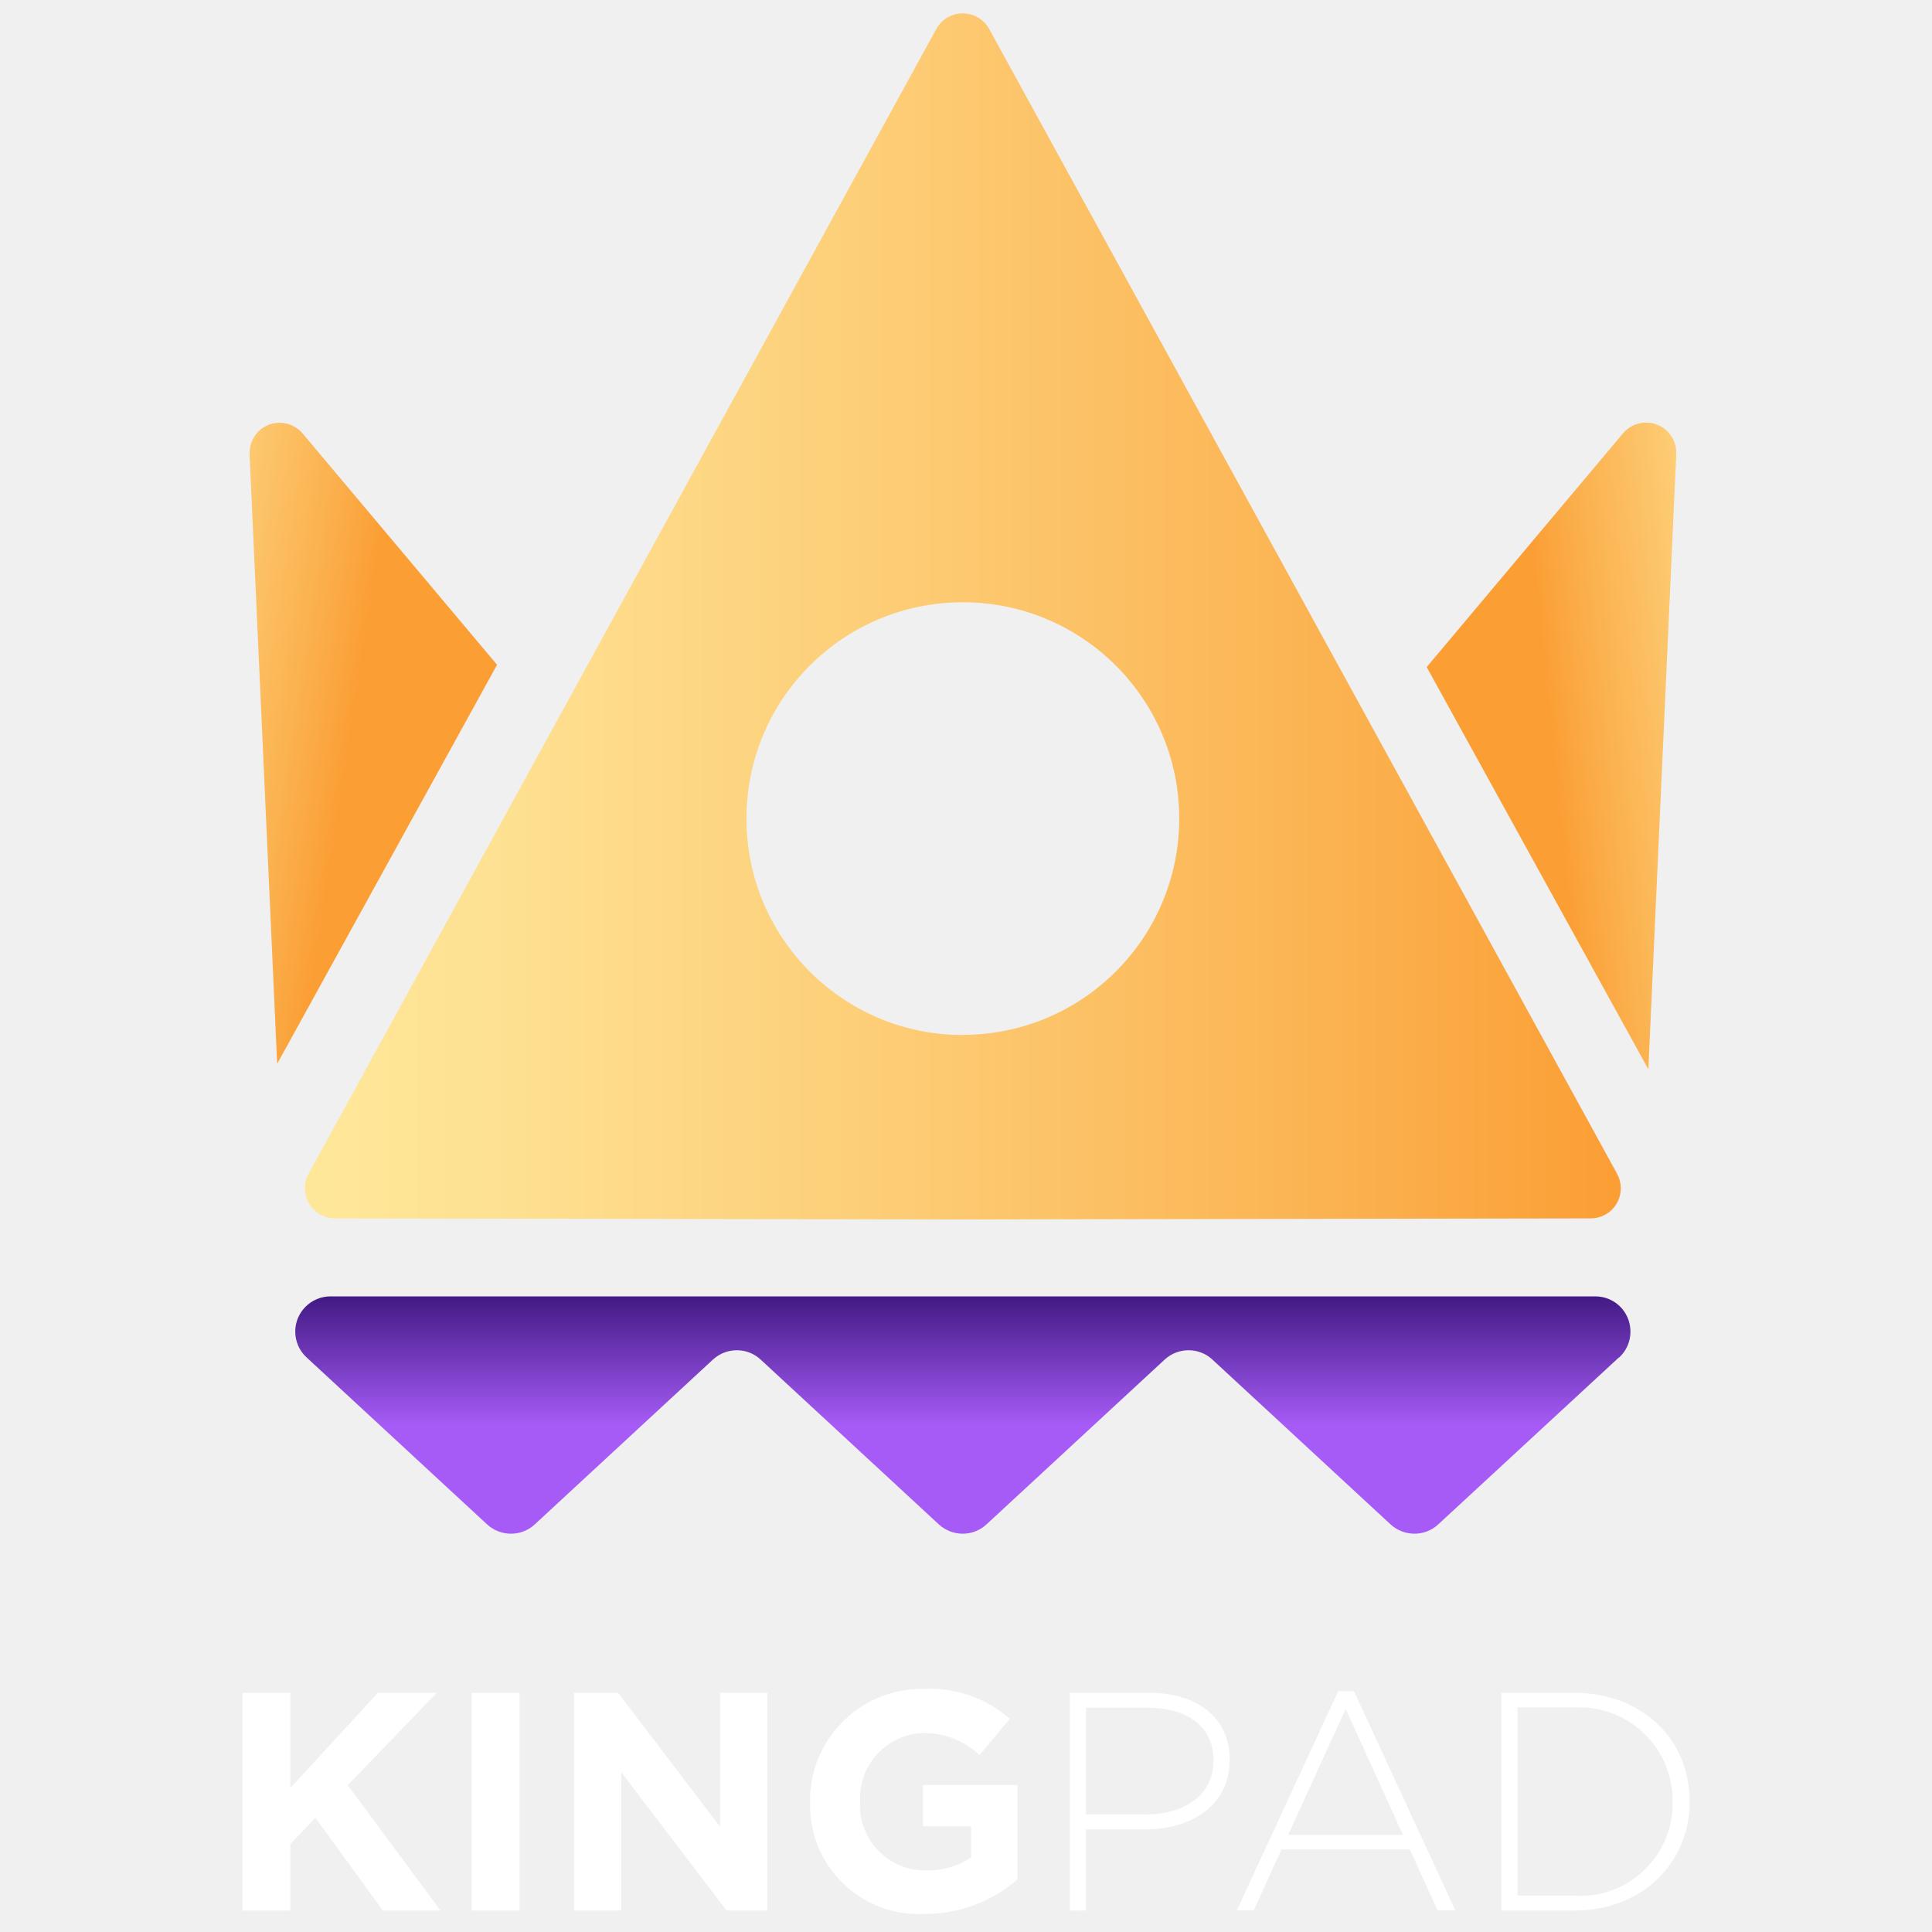
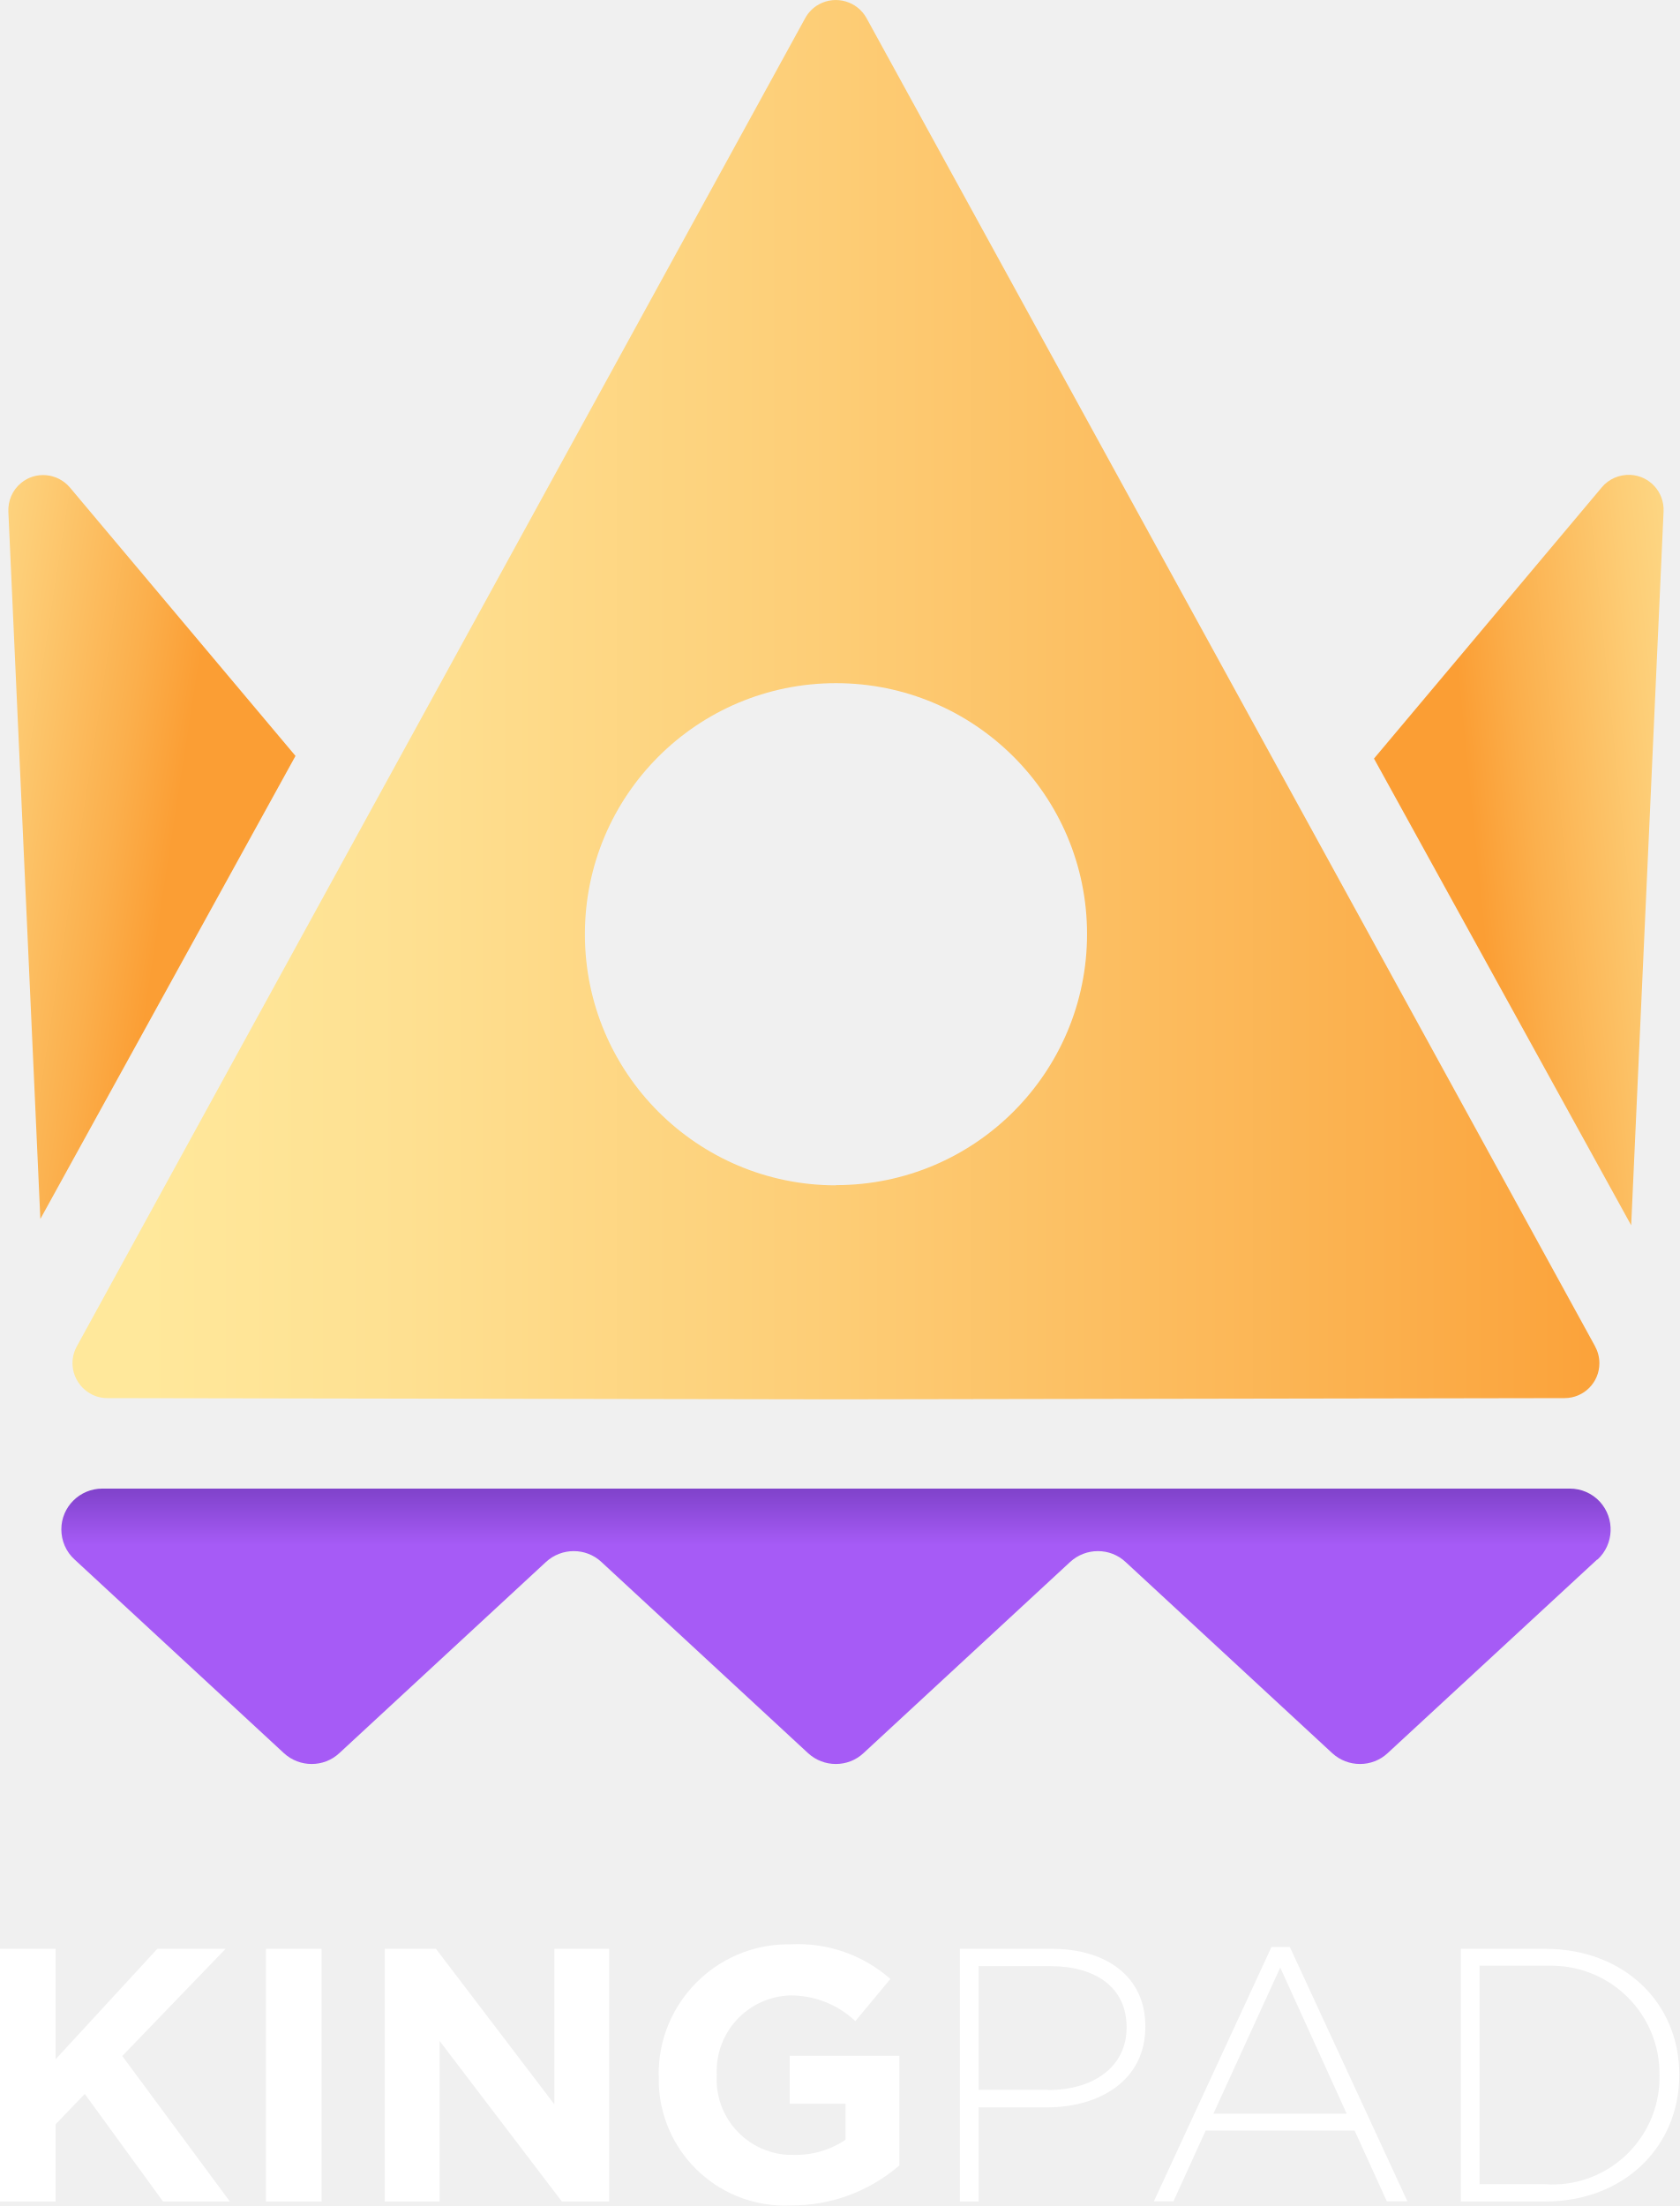
- <svg xmlns="http://www.w3.org/2000/svg" xmlns:xlink="http://www.w3.org/1999/xlink" id="Layer_1" viewBox="0 0 110 110">
+ <svg xmlns="http://www.w3.org/2000/svg" xmlns:xlink="http://www.w3.org/1999/xlink" id="Layer_2" data-name="Layer 2" viewBox="0 0 82.4 108.24">
  <defs>
-     <style>.cls-1{fill:url(#linear-gradient);}.cls-2{fill:#fff;}.cls-3{fill:url(#linear-gradient-3);}.cls-4{fill:url(#linear-gradient-4);}.cls-5{fill:url(#linear-gradient-2);}</style>
-     <linearGradient id="linear-gradient" x1="61.05" y1="168.26" x2="62.08" y2="167.85" gradientTransform="translate(-855.37 6172.97) scale(14.09 -36.5)" gradientUnits="userSpaceOnUse">
+     <style>
+       .cls-1 {
+         fill: url(#linear-gradient);
+       }
+ 
+       .cls-2 {
+         fill: #fff;
+       }
+ 
+       .cls-3 {
+         fill: url(#linear-gradient-3);
+       }
+ 
+       .cls-4 {
+         fill: url(#linear-gradient-4);
+       }
+ 
+       .cls-5 {
+         fill: url(#linear-gradient-2);
+       }
+     </style>
+     <linearGradient id="linear-gradient" x1="-699.92" y1="-694.24" x2="-698.89" y2="-694.65" gradientTransform="translate(9855.71 -25312.28) scale(14.09 -36.5)" gradientUnits="userSpaceOnUse">
      <stop offset="0" stop-color="#ffe89b" />
      <stop offset=".17" stop-color="#fee091" />
      <stop offset=".45" stop-color="#fdcd76" />
      <stop offset=".82" stop-color="#fbaf4c" />
      <stop offset="1" stop-color="#fb9e34" />
    </linearGradient>
-     <linearGradient id="linear-gradient-2" x1="63.3" y1="168.2" x2="62.24" y2="167.92" gradientTransform="translate(-795.88 6229.63) scale(14.21 -36.83)" xlink:href="#linear-gradient" />
-     <linearGradient id="linear-gradient-3" x1="65.19" y1="171.48" x2="66.19" y2="171.48" gradientTransform="translate(-4867.07 11808.72) scale(74.92 -68.66)" xlink:href="#linear-gradient" />
-     <linearGradient id="linear-gradient-4" x1="65.7" y1="155.71" x2="65.7" y2="155.11" gradientTransform="translate(-4940.11 2176.68) scale(76.02 -13.51)" gradientUnits="userSpaceOnUse">
+     <linearGradient id="linear-gradient-2" x1="-697.8" y1="-694.05" x2="-698.86" y2="-694.33" gradientTransform="translate(10003.81 -25523.84) scale(14.21 -36.83)" xlink:href="#linear-gradient" />
+     <linearGradient id="linear-gradient-3" x1="-708.76" y1="-677.27" x2="-707.76" y2="-677.27" gradientTransform="translate(53107.22 -46465.4) scale(74.92 -68.66)" xlink:href="#linear-gradient" />
+     <linearGradient id="linear-gradient-4" x1="-708.29" y1="-756.72" x2="-708.29" y2="-757.31" gradientTransform="translate(53887.58 -10155.45) scale(76.02 -13.51)" gradientUnits="userSpaceOnUse">
      <stop offset="0" stop-color="#371378" />
      <stop offset="1" stop-color="#a65bf6" />
    </linearGradient>
  </defs>
-   <g id="Layer_1-3">
-     <g id="Group_29789">
-       <g id="Group_29787">
-         <path id="Path_30349" class="cls-2" d="M13.8,96.38h2.73v5.42l4.99-5.42h3.35l-5.07,5.26,5.28,7.14h-3.28l-3.84-5.28-1.43,1.49v3.79h-2.72v-12.4h0Z" />
-         <path id="Path_30350" class="cls-2" d="M26.85,96.38h2.73v12.4h-2.73v-12.4Z" />
-         <path id="Path_30351" class="cls-2" d="M32.68,96.38h2.51l5.81,7.63v-7.63h2.69v12.4h-2.32l-6-7.88v7.88h-2.69v-12.4h0Z" />
-         <path id="Path_30352" class="cls-2" d="M46.12,102.61v-.04c-.03-3.51,2.8-6.38,6.31-6.41,.06,0,.13,0,.19,0,1.78-.09,3.53,.52,4.87,1.7l-1.72,2.07c-.87-.83-2.04-1.28-3.24-1.26-2.05,.09-3.64,1.81-3.56,3.86v.04c-.12,2.05,1.44,3.8,3.49,3.92,.09,0,.18,0,.26,0,.91,.03,1.81-.23,2.57-.74v-1.77h-2.74v-2.35h5.38v5.38c-1.47,1.27-3.35,1.97-5.29,1.96-3.42,.18-6.33-2.44-6.51-5.86,0-.17-.01-.34,0-.52h0Z" />
-         <path id="Path_30353" class="cls-2" d="M60.91,96.38h4.5c2.73,0,4.6,1.4,4.6,3.79v.04c0,2.62-2.23,3.95-4.83,3.95h-3.35v4.62h-.92v-12.4h0Zm4.32,6.93c2.3,0,3.86-1.19,3.86-3.05v-.04c0-1.96-1.54-2.99-3.75-2.99h-3.51v6.07h3.4Z" />
-         <path id="Path_30354" class="cls-2" d="M76.2,96.29h.89l5.77,12.48h-1.01l-1.58-3.47h-7.31l-1.58,3.47h-.96l5.77-12.48h0Zm3.68,8.18l-3.26-7.17-3.28,7.17h6.53Z" />
-         <path id="Path_30355" class="cls-2" d="M85.48,96.38h4.13c3.9,0,6.59,2.67,6.59,6.16v.04c0,3.49-2.69,6.2-6.59,6.2h-4.13v-12.4Zm.92,.85v10.7h3.2c2.9,.21,5.41-1.98,5.62-4.88,.01-.15,.01-.29,.01-.44v-.04c.03-2.93-2.32-5.33-5.26-5.36-.13,0-.25,0-.38,0h-3.2Z" />
+   <g id="svg2575">
+     <g id="Layer_1-3" data-name="Layer 1-3">
+       <g id="Group_29789" data-name="Group 29789">
+         <g id="Group_29787" data-name="Group 29787">
+           <path id="Path_30349" data-name="Path 30349" class="cls-2" d="M0,95.62H2.73v5.42l4.99-5.42h3.35l-5.07,5.26,5.28,7.14h-3.28l-3.84-5.28-1.43,1.49v3.79H0v-12.4H0Z" />
+           <path id="Path_30350" data-name="Path 30350" class="cls-2" d="M13.05,95.62h2.73v12.4h-2.73v-12.4Z" />
+           <path id="Path_30351" data-name="Path 30351" class="cls-2" d="M18.88,95.62h2.51l5.81,7.63v-7.63h2.69v12.4h-2.32l-6-7.88v7.88h-2.69v-12.4h0Z" />
+           <path id="Path_30352" data-name="Path 30352" class="cls-2" d="M32.32,101.85v-.04c-.03-3.51,2.8-6.38,6.31-6.41,.06,0,.13,0,.19,0,1.78-.09,3.53,.52,4.87,1.7l-1.72,2.07c-.87-.83-2.04-1.28-3.24-1.26-2.05,.09-3.64,1.81-3.56,3.86v.04c-.12,2.05,1.44,3.8,3.49,3.92,.09,0,.18,0,.26,0,.91,.03,1.81-.23,2.57-.74v-1.77h-2.74v-2.35h5.38v5.38c-1.47,1.27-3.35,1.97-5.29,1.96-3.42,.18-6.33-2.44-6.51-5.86,0-.17-.01-.34,0-.52h0Z" />
+           <path id="Path_30353" data-name="Path 30353" class="cls-2" d="M47.1,95.62h4.5c2.73,0,4.6,1.4,4.6,3.79v.04c0,2.62-2.23,3.95-4.83,3.95h-3.35v4.62h-.92v-12.4h0Zm4.32,6.93c2.3,0,3.86-1.19,3.86-3.05v-.04c0-1.96-1.54-2.99-3.75-2.99h-3.51v6.07h3.4Z" />
+           <path id="Path_30354" data-name="Path 30354" class="cls-2" d="M62.4,95.53h.89l5.77,12.48h-1.01l-1.58-3.47h-7.31l-1.58,3.47h-.96l5.77-12.48h0Zm3.68,8.18l-3.26-7.17-3.28,7.17h6.53Z" />
+           <path id="Path_30355" data-name="Path 30355" class="cls-2" d="M71.68,95.62h4.13c3.9,0,6.59,2.67,6.59,6.16v.04c0,3.49-2.69,6.2-6.59,6.2h-4.13v-12.4Zm.92,.85v10.7h3.2c2.9,.21,5.41-1.98,5.62-4.88,.01-.15,.01-.29,.01-.44v-.04c.03-2.93-2.32-5.33-5.26-5.36-.13,0-.25,0-.38,0h-3.2Z" />
+         </g>
+         <g id="Group_29788" data-name="Group 29788">
+           <path id="Path_30356" data-name="Path 30356" class="cls-1" d="M14.5,37.09L3.43,23.92c-.61-.72-1.69-.82-2.41-.21-.41,.34-.63,.86-.61,1.39L1.98,59.81l12.52-22.72h0Z" />
+           <path id="Path_30357" data-name="Path 30357" class="cls-5" d="M80.04,60.13l1.59-35.04c.04-.95-.69-1.75-1.64-1.79-.53-.02-1.05,.2-1.39,.61l-11.18,13.31,12.62,22.9Z" />
+         </g>
+         <path id="Path_30358" data-name="Path 30358" class="cls-3" d="M78.27,66.06L42.52,.89c-.46-.83-1.5-1.13-2.33-.68-.29,.16-.52,.39-.68,.68L3.77,66.06c-.46,.83-.15,1.87,.68,2.33,.25,.14,.53,.21,.82,.21l35.75,.06,35.75-.06c.95,0,1.71-.77,1.71-1.71,0-.29-.07-.57-.21-.82h0Zm-37.25-7.9c-6.8,0-12.32-5.51-12.32-12.32s5.51-12.32,12.32-12.32c6.8,0,12.32,5.51,12.32,12.31,0,6.8-5.51,12.32-12.32,12.32h0Z" />
+         <path id="Path_30359" data-name="Path 30359" class="cls-4" d="M78.39,76.52c.81-.75,.86-2.02,.11-2.84-.38-.41-.91-.64-1.47-.64H5.02c-1.11,0-2.01,.9-2.01,2,0,.56,.23,1.1,.65,1.48l10.27,9.5c.77,.71,1.96,.71,2.72,0l10.14-9.38c.77-.71,1.96-.71,2.72,0l10.14,9.38c.77,.71,1.96,.71,2.72,0l10.14-9.38c.77-.71,1.96-.71,2.72,0l10.14,9.38c.77,.71,1.96,.71,2.72,0l10.28-9.5h0Z" />
      </g>
-       <g id="Group_29788">
-         <path id="Path_30356" class="cls-1" d="M28.3,37.85l-11.07-13.17c-.61-.72-1.69-.82-2.41-.21-.41,.34-.63,.86-.61,1.39l1.57,34.71,12.52-22.72h0Z" />
-         <path id="Path_30357" class="cls-5" d="M93.85,60.89l1.59-35.04c.04-.95-.69-1.75-1.64-1.79-.53-.02-1.05,.2-1.39,.61l-11.18,13.31,12.62,22.9Z" />
-       </g>
-       <path id="Path_30358" class="cls-3" d="M92.07,66.83L56.32,1.65c-.46-.83-1.5-1.13-2.33-.68-.29,.16-.52,.39-.68,.68L17.57,66.83c-.46,.83-.15,1.87,.68,2.33,.25,.14,.53,.21,.82,.21l35.75,.06,35.75-.06c.95,0,1.71-.77,1.71-1.71,0-.29-.07-.57-.21-.82h0Zm-37.25-7.9c-6.8,0-12.32-5.51-12.32-12.32s5.51-12.32,12.32-12.32c6.8,0,12.32,5.51,12.32,12.31,0,6.8-5.51,12.32-12.32,12.32h0Z" />
-       <path id="Path_30359" class="cls-4" d="M92.19,77.29c.81-.75,.86-2.02,.11-2.84-.38-.41-.91-.64-1.47-.64H18.82c-1.11,0-2.01,.9-2.01,2,0,.56,.23,1.1,.65,1.48l10.27,9.5c.77,.71,1.96,.71,2.72,0l10.14-9.38c.77-.71,1.96-.71,2.72,0l10.14,9.38c.77,.71,1.96,.71,2.72,0l10.14-9.38c.77-.71,1.96-.71,2.72,0l10.14,9.38c.77,.71,1.96,.71,2.72,0l10.28-9.5h0Z" />
    </g>
  </g>
</svg>
